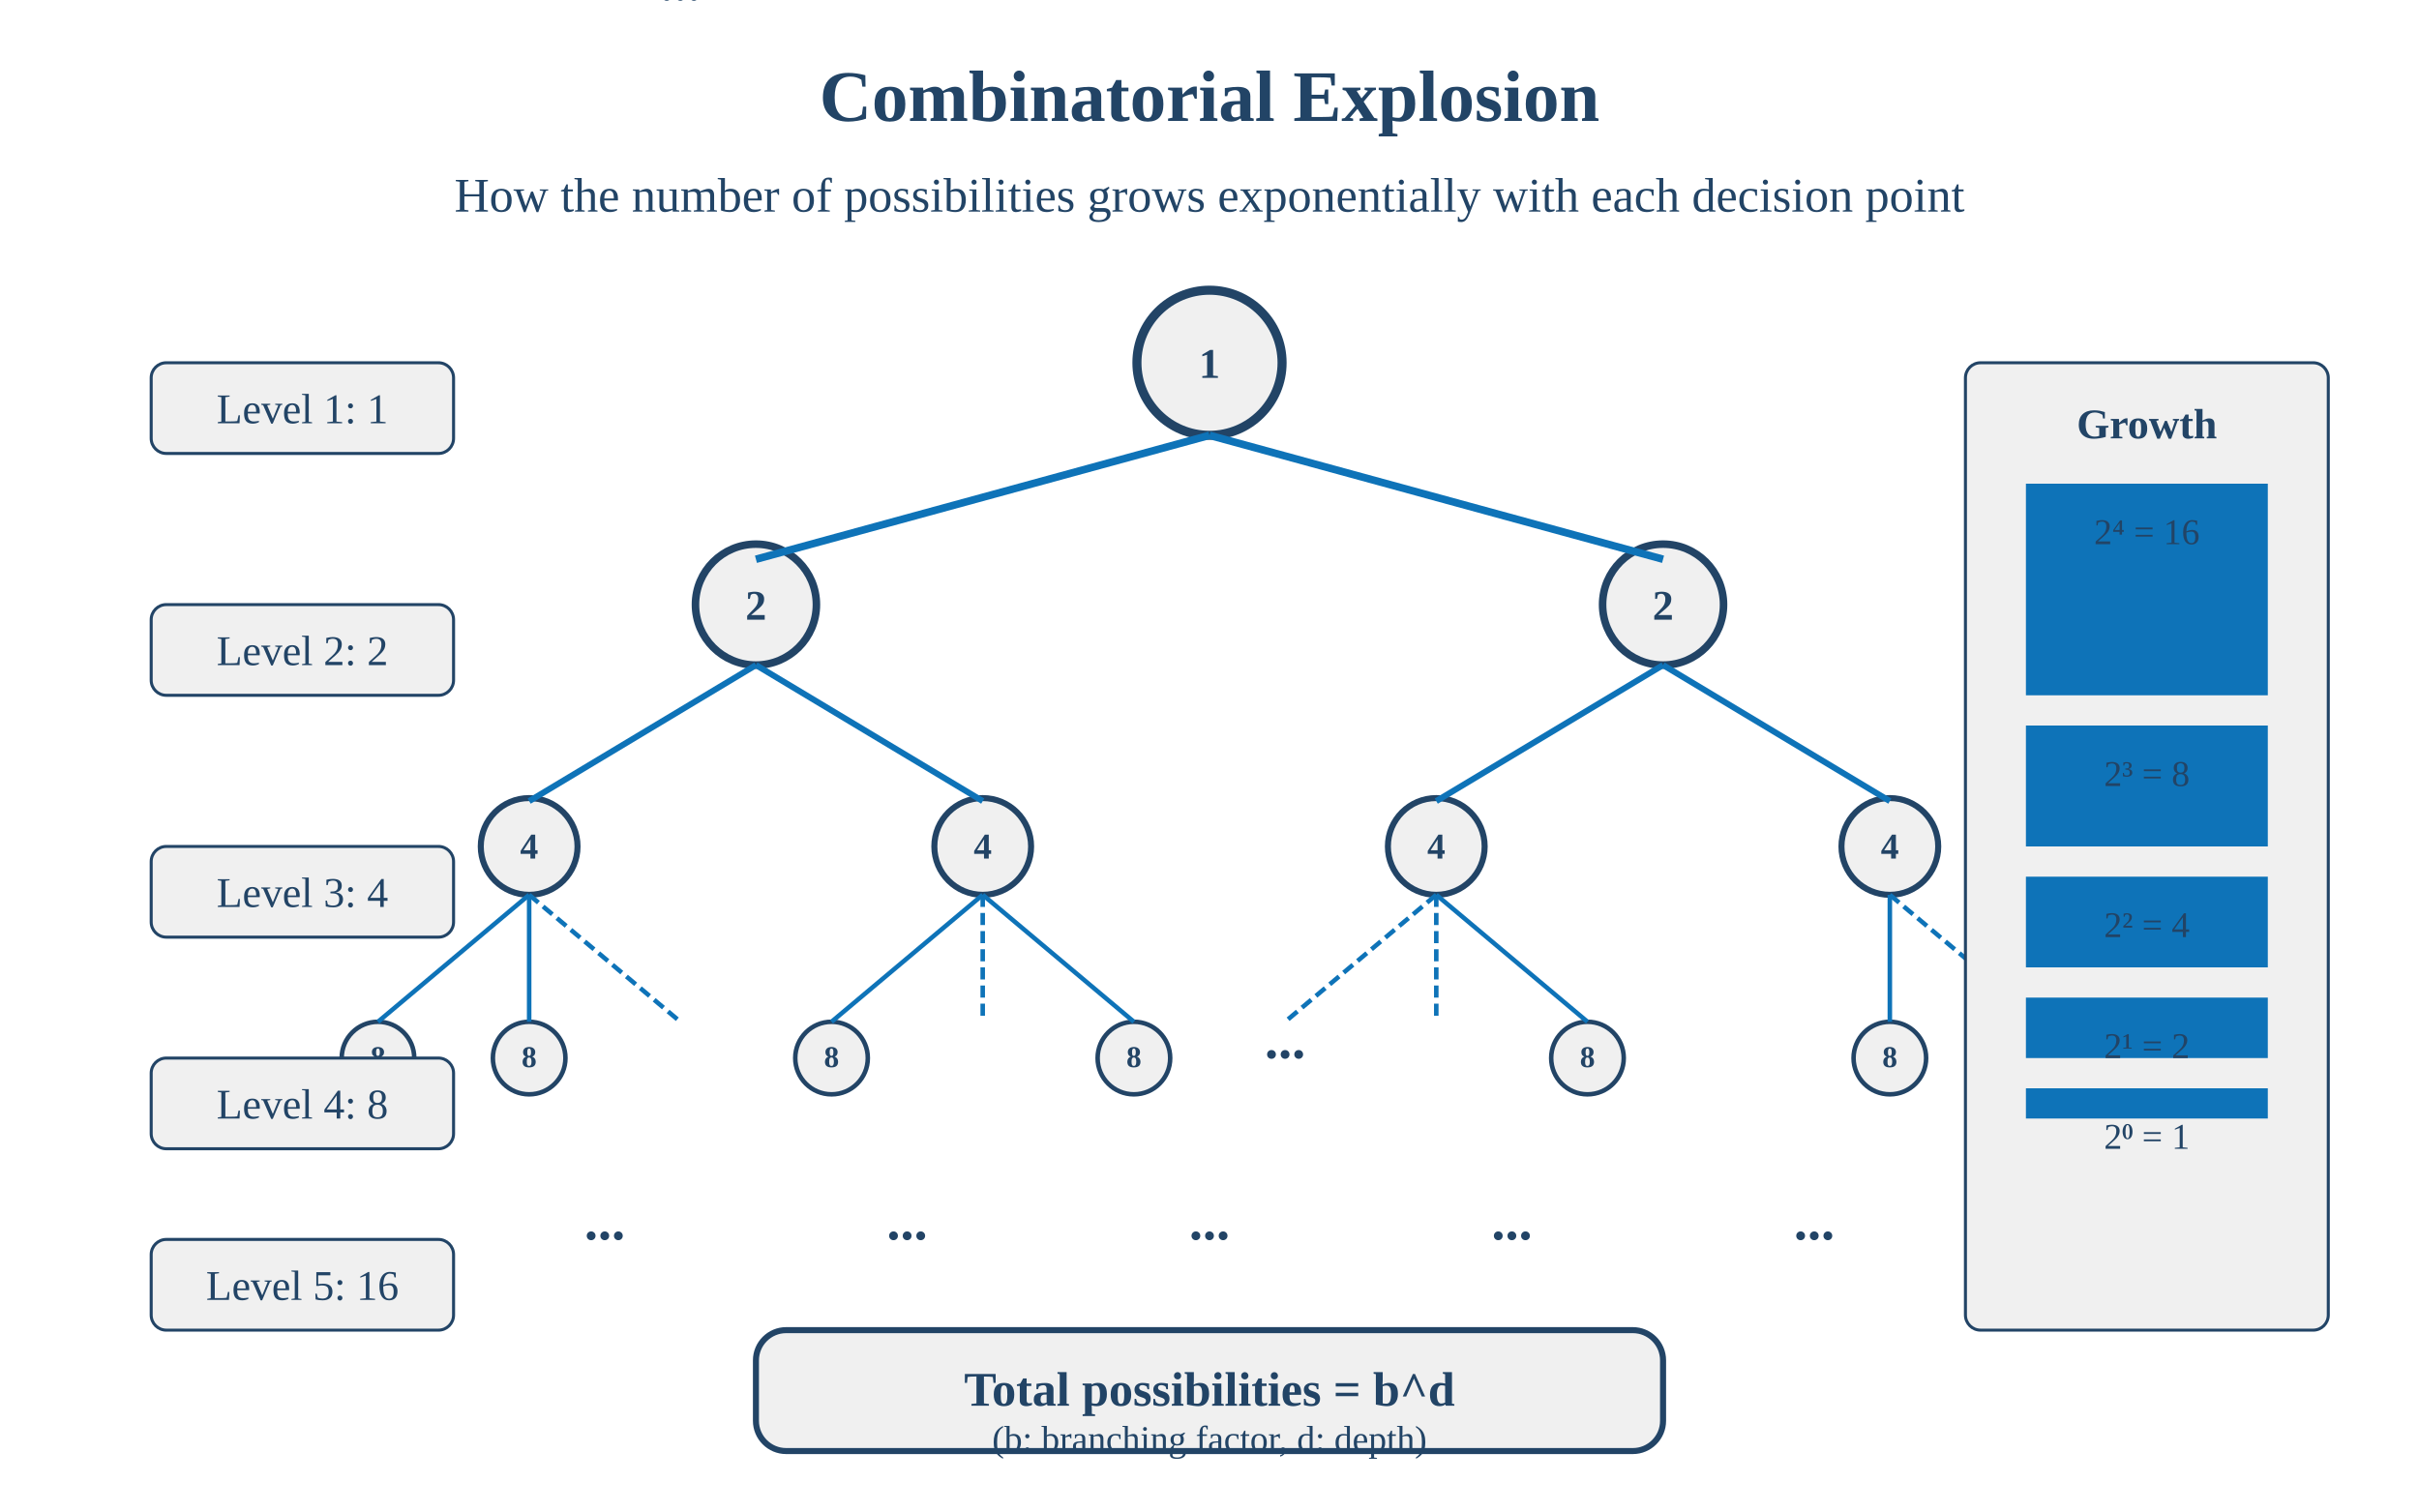
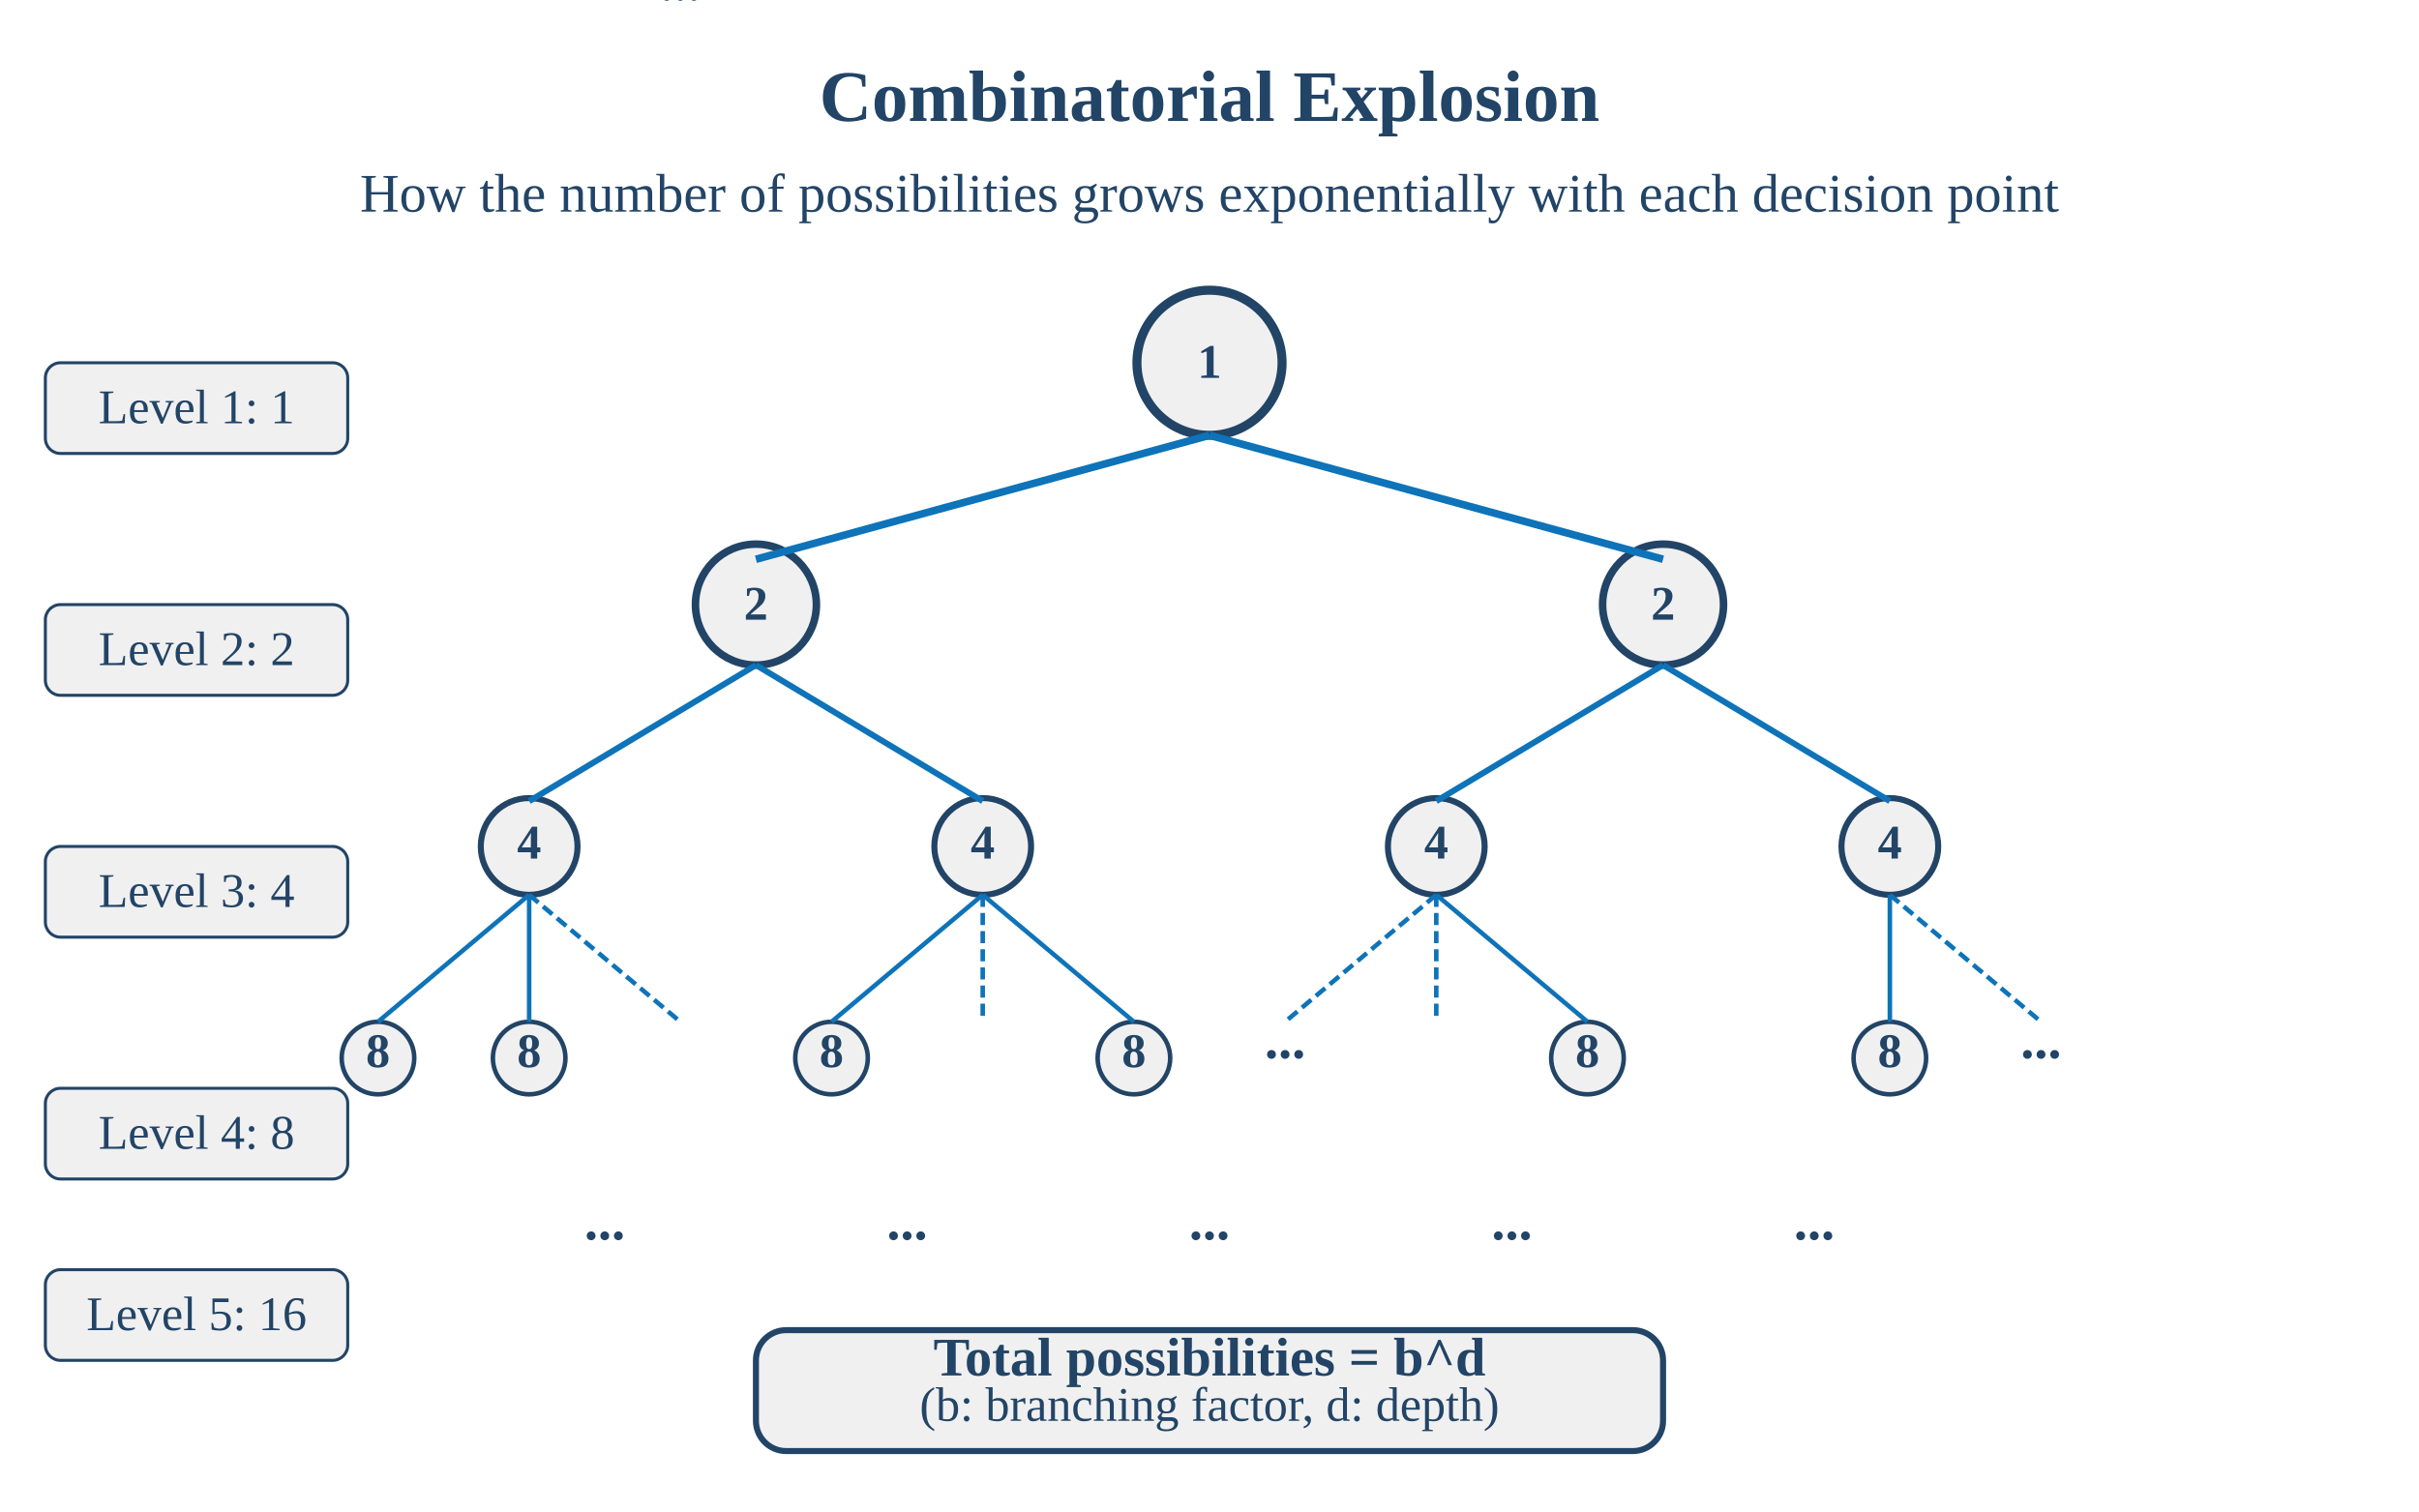
<svg xmlns="http://www.w3.org/2000/svg" width="800" height="500">
  <text x="400" y="40" text-anchor="middle" fill="#224466" font-size="24" font-weight="bold">
        Combinatorial Explosion
    </text>
-   <text x="400" y="70" text-anchor="middle" fill="#224466" font-size="16">
+   <text x="400" y="70" text-anchor="middle" fill="#224466" font-size="18">
        How the number of possibilities grows exponentially with each decision point
    </text>
  <circle cx="400" cy="120" r="24" fill="#f0f0f0" stroke="#224466" stroke-width="3" />
-   <text x="400" y="125" text-anchor="middle" fill="#224466" font-size="14" font-weight="bold">1</text>
+   <text x="400" y="125" text-anchor="middle" fill="#224466" font-size="16" font-weight="bold">1</text>
  <circle cx="250" cy="200" r="20" fill="#f0f0f0" stroke="#224466" stroke-width="2.5" />
-   <text x="250" y="205" text-anchor="middle" fill="#224466" font-size="14" font-weight="bold">2</text>
+   <text x="250" y="205" text-anchor="middle" fill="#224466" font-size="16" font-weight="bold">2</text>
  <circle cx="550" cy="200" r="20" fill="#f0f0f0" stroke="#224466" stroke-width="2.5" />
-   <text x="550" y="205" text-anchor="middle" fill="#224466" font-size="14" font-weight="bold">2</text>
+   <text x="550" y="205" text-anchor="middle" fill="#224466" font-size="16" font-weight="bold">2</text>
  <circle cx="175" cy="280" r="16" fill="#f0f0f0" stroke="#224466" stroke-width="2" />
-   <text x="175" y="284" text-anchor="middle" fill="#224466" font-size="12" font-weight="bold">4</text>
+   <text x="175" y="284" text-anchor="middle" fill="#224466" font-size="16" font-weight="bold">4</text>
  <circle cx="325" cy="280" r="16" fill="#f0f0f0" stroke="#224466" stroke-width="2" />
-   <text x="325" y="284" text-anchor="middle" fill="#224466" font-size="12" font-weight="bold">4</text>
+   <text x="325" y="284" text-anchor="middle" fill="#224466" font-size="16" font-weight="bold">4</text>
  <circle cx="475" cy="280" r="16" fill="#f0f0f0" stroke="#224466" stroke-width="2" />
-   <text x="475" y="284" text-anchor="middle" fill="#224466" font-size="12" font-weight="bold">4</text>
+   <text x="475" y="284" text-anchor="middle" fill="#224466" font-size="16" font-weight="bold">4</text>
  <circle cx="625" cy="280" r="16" fill="#f0f0f0" stroke="#224466" stroke-width="2" />
-   <text x="625" y="284" text-anchor="middle" fill="#224466" font-size="12" font-weight="bold">4</text>
+   <text x="625" y="284" text-anchor="middle" fill="#224466" font-size="16" font-weight="bold">4</text>
  <circle cx="125" cy="350" r="12" fill="#f0f0f0" stroke="#224466" stroke-width="1.5" />
-   <text x="125" y="353" text-anchor="middle" fill="#224466" font-size="10" font-weight="bold">8</text>
+   <text x="125" y="353" text-anchor="middle" fill="#224466" font-size="16" font-weight="bold">8</text>
  <circle cx="175" cy="350" r="12" fill="#f0f0f0" stroke="#224466" stroke-width="1.5" />
-   <text x="175" y="353" text-anchor="middle" fill="#224466" font-size="10" font-weight="bold">8</text>
+   <text x="175" y="353" text-anchor="middle" fill="#224466" font-size="16" font-weight="bold">8</text>
  <text x="225" cy="350" text-anchor="middle" fill="#224466" font-size="18" font-weight="bold">...</text>
  <circle cx="275" cy="350" r="12" fill="#f0f0f0" stroke="#224466" stroke-width="1.5" />
-   <text x="275" y="353" text-anchor="middle" fill="#224466" font-size="10" font-weight="bold">8</text>
+   <text x="275" y="353" text-anchor="middle" fill="#224466" font-size="16" font-weight="bold">8</text>
  <circle cx="375" cy="350" r="12" fill="#f0f0f0" stroke="#224466" stroke-width="1.5" />
-   <text x="375" y="353" text-anchor="middle" fill="#224466" font-size="10" font-weight="bold">8</text>
+   <text x="375" y="353" text-anchor="middle" fill="#224466" font-size="16" font-weight="bold">8</text>
  <text x="425" y="350" text-anchor="middle" fill="#224466" font-size="18" font-weight="bold">...</text>
  <circle cx="525" cy="350" r="12" fill="#f0f0f0" stroke="#224466" stroke-width="1.5" />
-   <text x="525" y="353" text-anchor="middle" fill="#224466" font-size="10" font-weight="bold">8</text>
+   <text x="525" y="353" text-anchor="middle" fill="#224466" font-size="16" font-weight="bold">8</text>
  <circle cx="625" cy="350" r="12" fill="#f0f0f0" stroke="#224466" stroke-width="1.5" />
-   <text x="625" y="353" text-anchor="middle" fill="#224466" font-size="10" font-weight="bold">8</text>
+   <text x="625" y="353" text-anchor="middle" fill="#224466" font-size="16" font-weight="bold">8</text>
  <text x="675" y="350" text-anchor="middle" fill="#224466" font-size="18" font-weight="bold">...</text>
  <text x="200" y="410" text-anchor="middle" fill="#224466" font-size="18" font-weight="bold">...</text>
  <text x="300" y="410" text-anchor="middle" fill="#224466" font-size="18" font-weight="bold">...</text>
  <text x="400" y="410" text-anchor="middle" fill="#224466" font-size="18" font-weight="bold">...</text>
  <text x="500" y="410" text-anchor="middle" fill="#224466" font-size="18" font-weight="bold">...</text>
  <text x="600" y="410" text-anchor="middle" fill="#224466" font-size="18" font-weight="bold">...</text>
  <line x1="400" y1="144" x2="250" y2="185" stroke="#0E73B8" stroke-width="2.5" />
  <line x1="400" y1="144" x2="550" y2="185" stroke="#0E73B8" stroke-width="2.5" />
  <line x1="250" y1="220" x2="175" y2="265" stroke="#0E73B8" stroke-width="2" />
  <line x1="250" y1="220" x2="325" y2="265" stroke="#0E73B8" stroke-width="2" />
  <line x1="550" y1="220" x2="475" y2="265" stroke="#0E73B8" stroke-width="2" />
  <line x1="550" y1="220" x2="625" y2="265" stroke="#0E73B8" stroke-width="2" />
  <line x1="175" y1="296" x2="125" y2="338" stroke="#0E73B8" stroke-width="1.5" />
  <line x1="175" y1="296" x2="175" y2="338" stroke="#0E73B8" stroke-width="1.5" />
  <line x1="175" y1="296" x2="225" y2="338" stroke="#0E73B8" stroke-width="1.5" stroke-dasharray="4 2" />
  <line x1="325" y1="296" x2="275" y2="338" stroke="#0E73B8" stroke-width="1.5" />
  <line x1="325" y1="296" x2="325" y2="338" stroke="#0E73B8" stroke-width="1.5" stroke-dasharray="4 2" />
  <line x1="325" y1="296" x2="375" y2="338" stroke="#0E73B8" stroke-width="1.5" />
  <line x1="475" y1="296" x2="425" y2="338" stroke="#0E73B8" stroke-width="1.5" stroke-dasharray="4 2" />
  <line x1="475" y1="296" x2="475" y2="338" stroke="#0E73B8" stroke-width="1.5" stroke-dasharray="4 2" />
  <line x1="475" y1="296" x2="525" y2="338" stroke="#0E73B8" stroke-width="1.5" />
  <line x1="625" y1="296" x2="625" y2="338" stroke="#0E73B8" stroke-width="1.5" />
  <line x1="625" y1="296" x2="675" y2="338" stroke="#0E73B8" stroke-width="1.5" stroke-dasharray="4 2" />
-   <rect x="50" y="120" width="100" height="30" rx="5" ry="5" fill="#f0f0f0" stroke="#224466" stroke-width="1" />
-   <text x="100" y="140" text-anchor="middle" fill="#224466" font-size="14">Level 1: 1</text>
-   <rect x="50" y="200" width="100" height="30" rx="5" ry="5" fill="#f0f0f0" stroke="#224466" stroke-width="1" />
-   <text x="100" y="220" text-anchor="middle" fill="#224466" font-size="14">Level 2: 2</text>
-   <rect x="50" y="280" width="100" height="30" rx="5" ry="5" fill="#f0f0f0" stroke="#224466" stroke-width="1" />
-   <text x="100" y="300" text-anchor="middle" fill="#224466" font-size="14">Level 3: 4</text>
-   <rect x="50" y="350" width="100" height="30" rx="5" ry="5" fill="#f0f0f0" stroke="#224466" stroke-width="1" />
-   <text x="100" y="370" text-anchor="middle" fill="#224466" font-size="14">Level 4: 8</text>
-   <rect x="50" y="410" width="100" height="30" rx="5" ry="5" fill="#f0f0f0" stroke="#224466" stroke-width="1" />
-   <text x="100" y="430" text-anchor="middle" fill="#224466" font-size="14">Level 5: 16</text>
-   <rect x="650" y="120" width="120" height="320" rx="5" ry="5" fill="#f0f0f0" stroke="#224466" stroke-width="1" />
-   <text x="710" y="145" text-anchor="middle" fill="#224466" font-size="14" font-weight="bold">Growth</text>
-   <rect x="670" y="360" width="80" height="10" fill="#0E73B8" stroke="none" />
-   <rect x="670" y="330" width="80" height="20" fill="#0E73B8" stroke="none" />
-   <rect x="670" y="290" width="80" height="30" fill="#0E73B8" stroke="none" />
-   <rect x="670" y="240" width="80" height="40" fill="#0E73B8" stroke="none" />
-   <rect x="670" y="160" width="80" height="70" fill="#0E73B8" stroke="none" />
-   <text x="710" y="380" text-anchor="middle" fill="#224466" font-size="12">2⁰ = 1</text>
-   <text x="710" y="350" text-anchor="middle" fill="#224466" font-size="12">2¹ = 2</text>
-   <text x="710" y="310" text-anchor="middle" fill="#224466" font-size="12">2² = 4</text>
-   <text x="710" y="260" text-anchor="middle" fill="#224466" font-size="12">2³ = 8</text>
-   <text x="710" y="180" text-anchor="middle" fill="#224466" font-size="12">2⁴ = 16</text>
+   <rect x="15" y="120" width="100" height="30" rx="5" ry="5" fill="#f0f0f0" stroke="#224466" stroke-width="1" />
+   <text x="65" y="140" text-anchor="middle" fill="#224466" font-size="16">Level 1: 1</text>
+   <rect x="15" y="200" width="100" height="30" rx="5" ry="5" fill="#f0f0f0" stroke="#224466" stroke-width="1" />
+   <text x="65" y="220" text-anchor="middle" fill="#224466" font-size="16">Level 2: 2</text>
+   <rect x="15" y="280" width="100" height="30" rx="5" ry="5" fill="#f0f0f0" stroke="#224466" stroke-width="1" />
+   <text x="65" y="300" text-anchor="middle" fill="#224466" font-size="16">Level 3: 4</text>
+   <rect x="15" y="360" width="100" height="30" rx="5" ry="5" fill="#f0f0f0" stroke="#224466" stroke-width="1" />
+   <text x="65" y="380" text-anchor="middle" fill="#224466" font-size="16">Level 4: 8</text>
+   <rect x="15" y="420" width="100" height="30" rx="5" ry="5" fill="#f0f0f0" stroke="#224466" stroke-width="1" />
+   <text x="65" y="440" text-anchor="middle" fill="#224466" font-size="16">Level 5: 16</text>
  <rect x="250" y="440" width="300" height="40" rx="10" ry="10" fill="#f0f0f0" stroke="#224466" stroke-width="2" />
-   <text x="400" y="465" text-anchor="middle" fill="#224466" font-size="16" font-weight="bold">
+   <text x="400" y="455" text-anchor="middle" fill="#224466" font-size="18" font-weight="bold">
        Total possibilities = b^d
    </text>
-   <text x="400" y="480" text-anchor="middle" fill="#224466" font-size="12">
+   <text x="400" y="470" text-anchor="middle" fill="#224466" font-size="16">
        (b: branching factor, d: depth)
    </text>
</svg>
